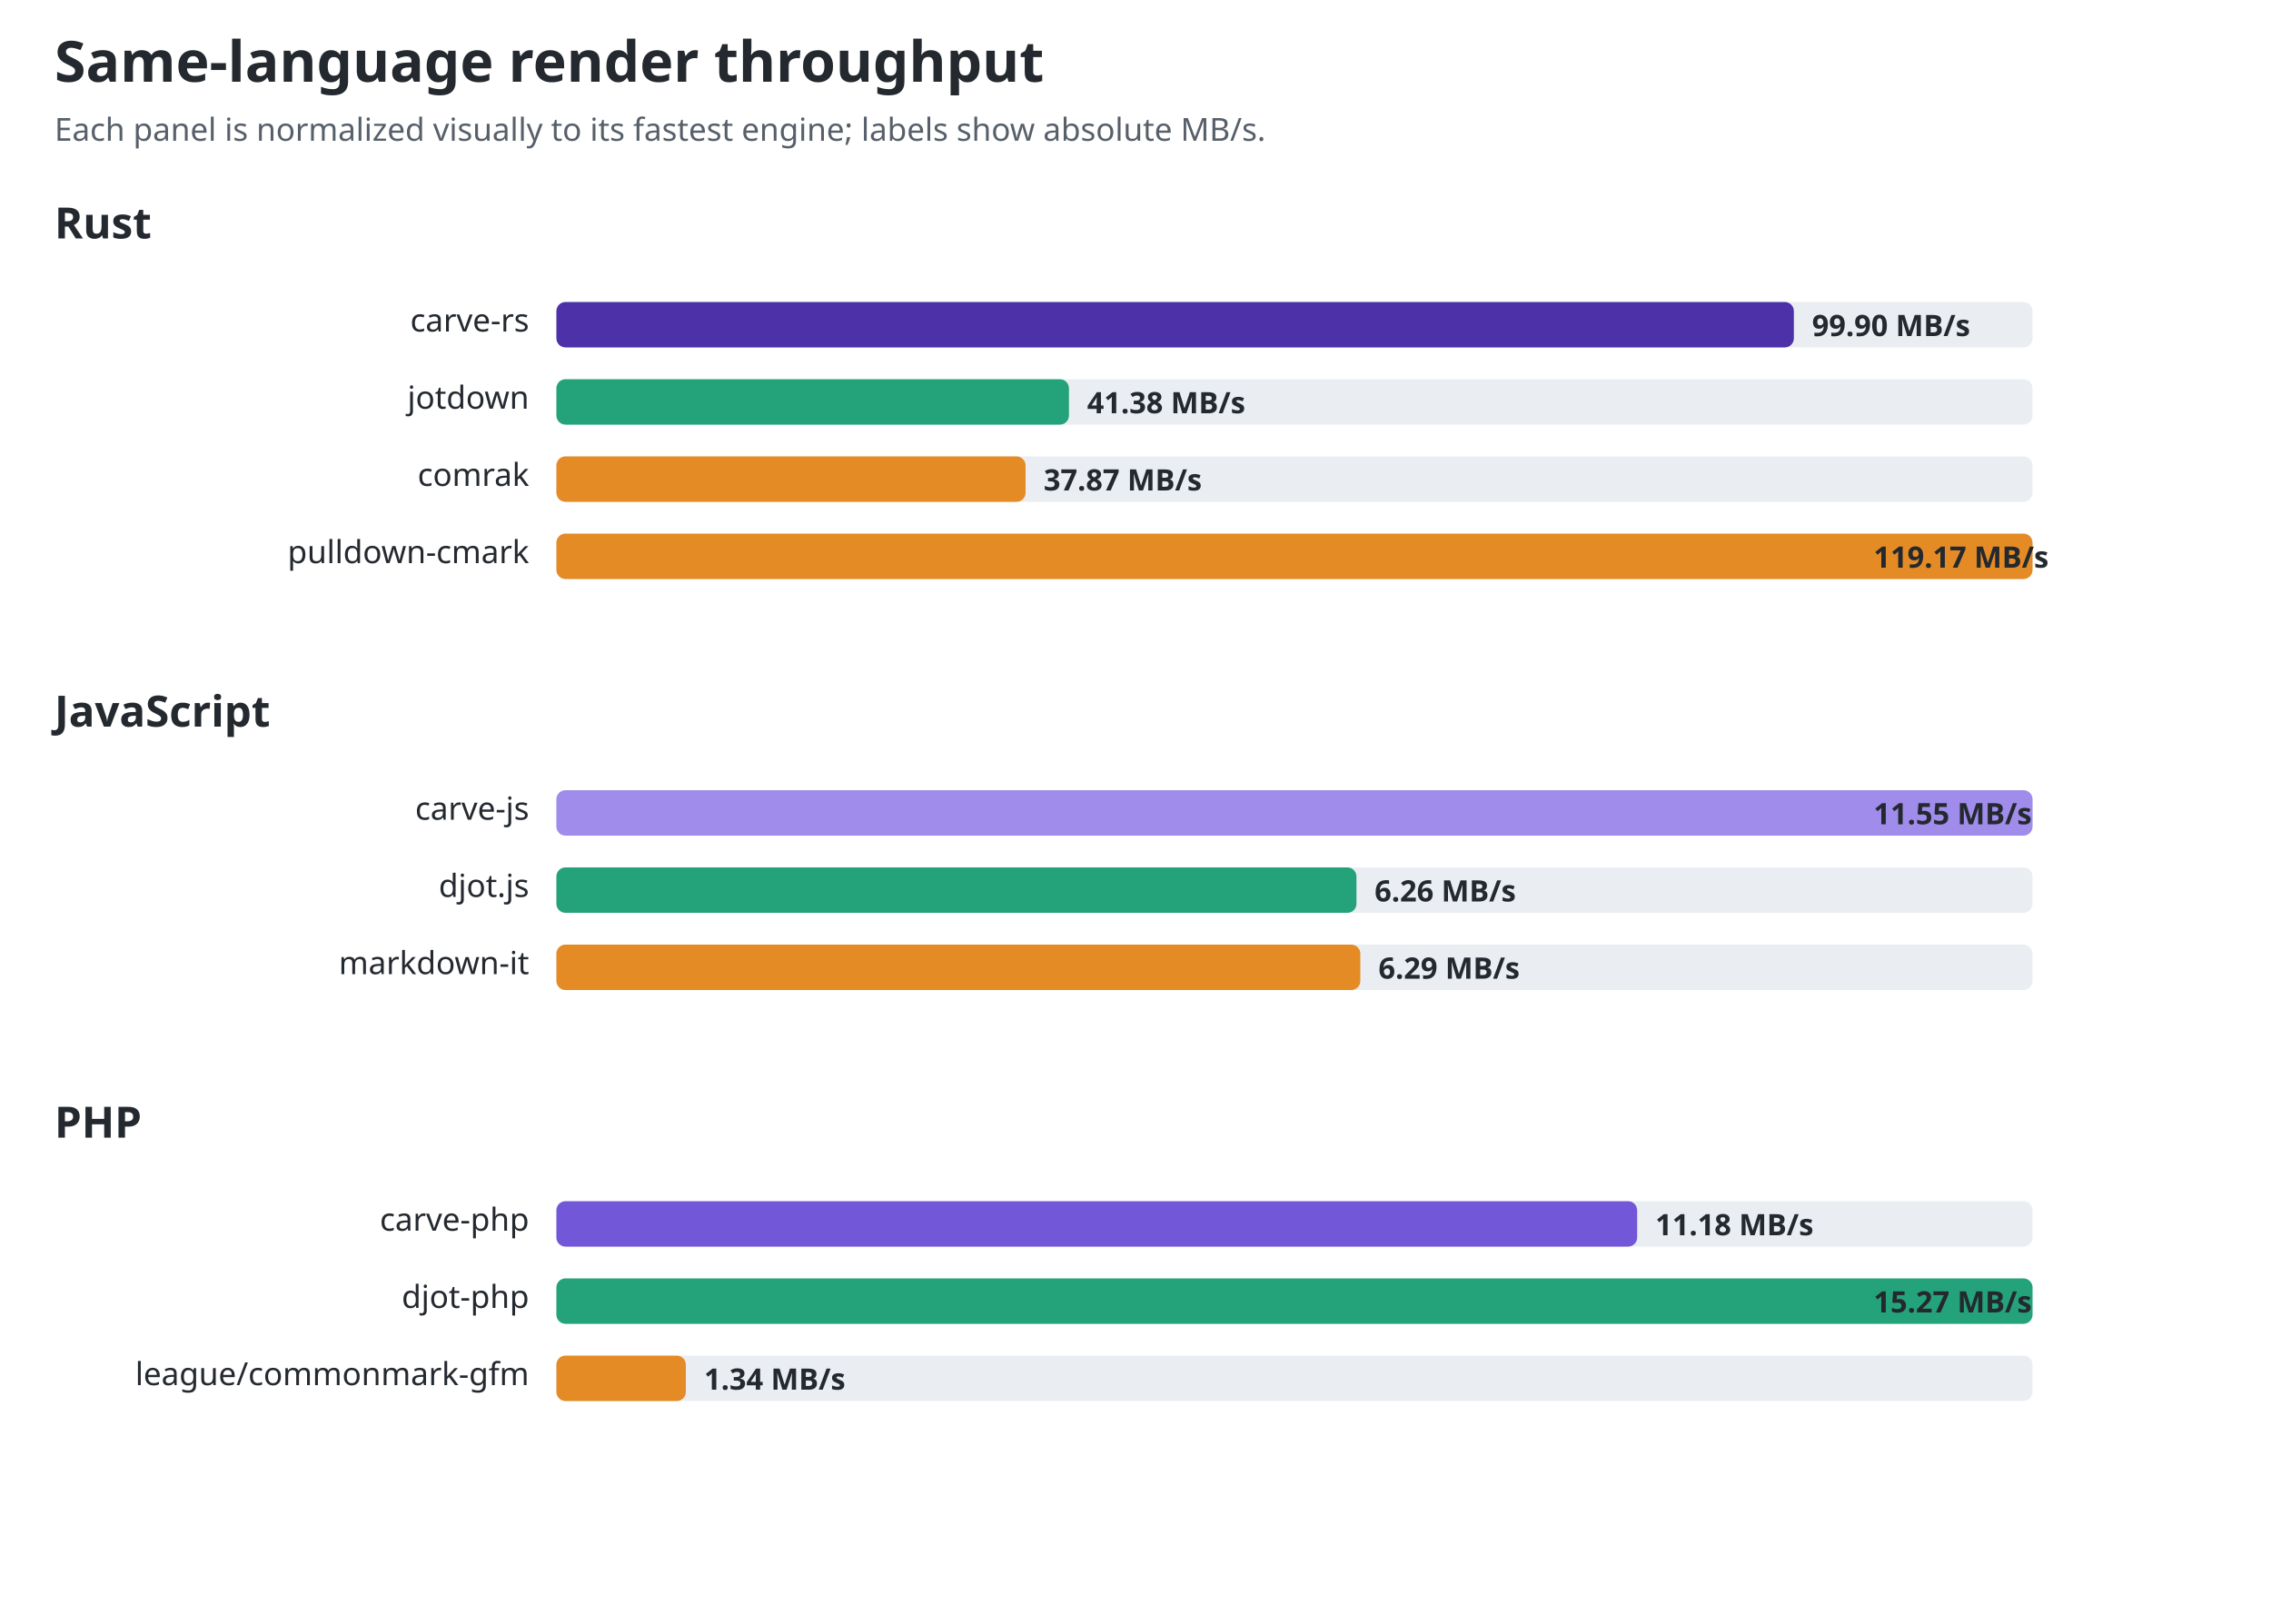
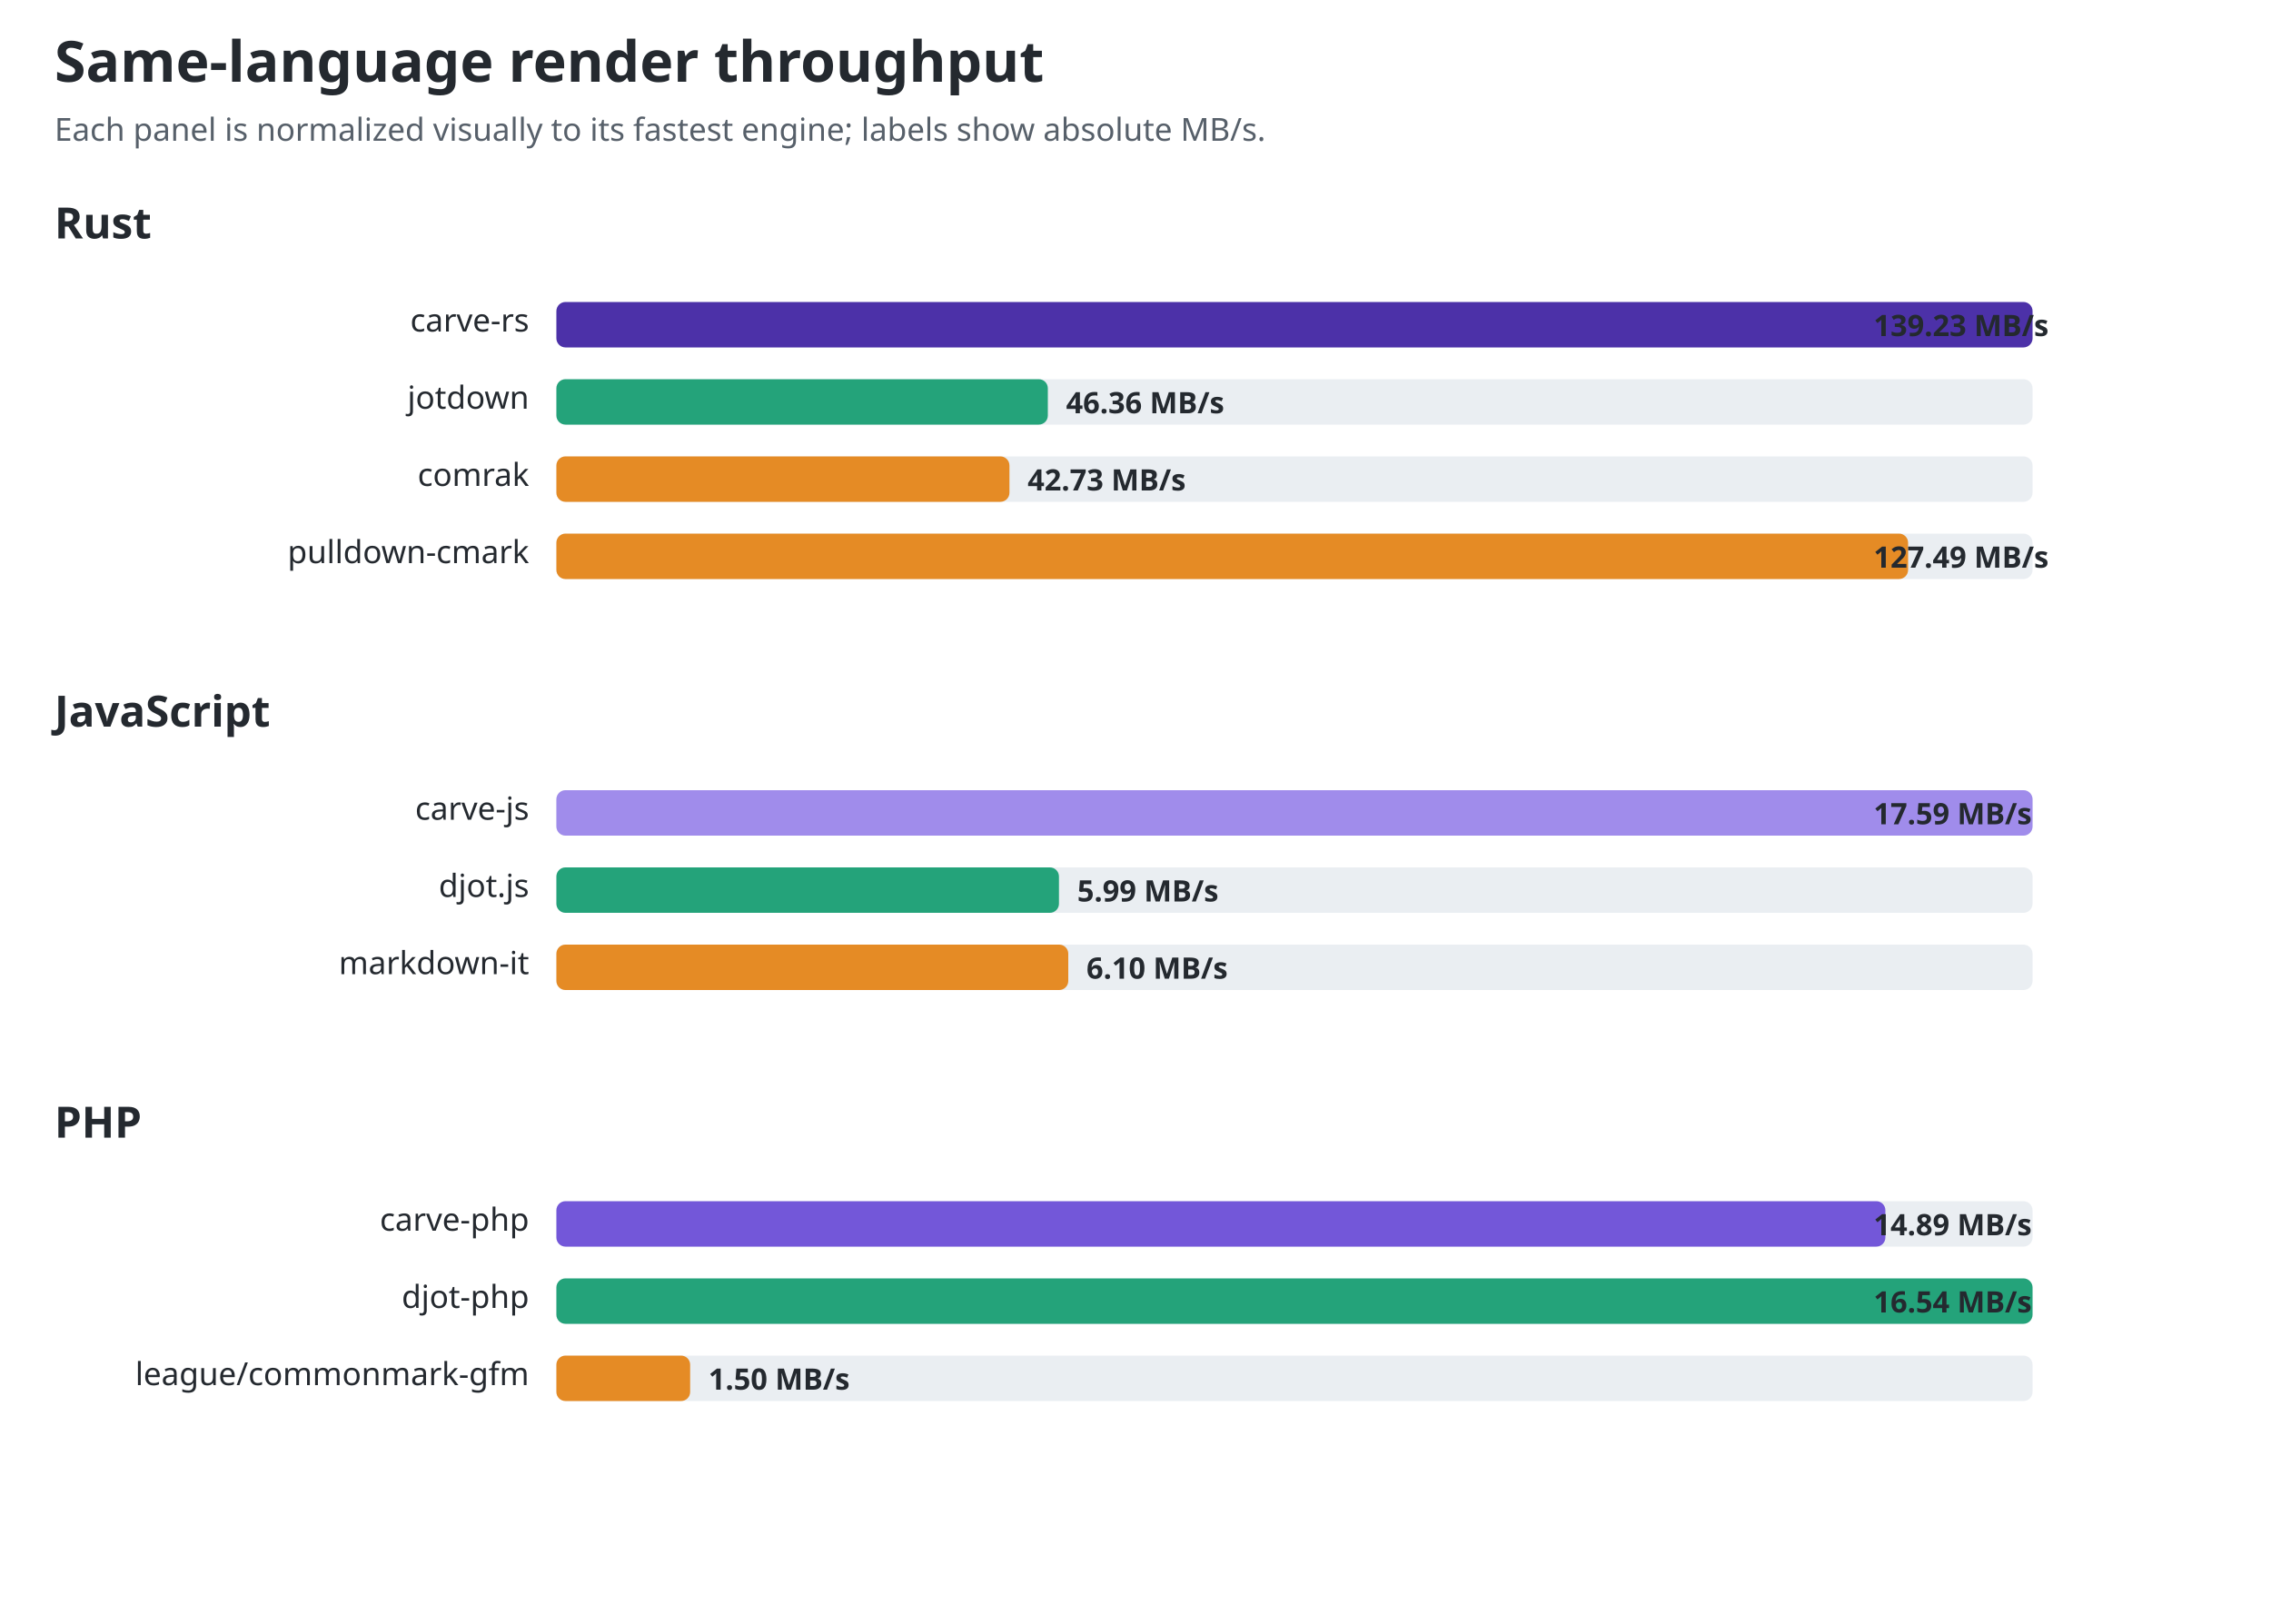
<svg xmlns="http://www.w3.org/2000/svg" width="1000" height="715" viewBox="0 0 1000 715" role="img" aria-labelledby="title desc">
  <style>text{font-family:ui-sans-serif,system-ui,sans-serif;fill:#24292f}.title{font-size:25px;font-weight:700}.sub{font-size:14px;fill:#57606a}.group{font-size:19px;font-weight:650}.label{font-size:14px}.value{font-size:13px;font-weight:650;fill:#24292f}.track{fill:#eaeef2}@media(prefers-color-scheme:dark){text,.value{fill:#f0f6fc}.sub{fill:#8c959f}.track{fill:#30363d}}</style>
  <text id="chart-title" class="title" x="24" y="36">Same-language render throughput</text>
  <text class="sub" x="24" y="62">Each panel is normalized visually to its fastest engine; labels show absolute MB/s.</text>
  <text class="group" x="24" y="105">Rust</text>
  <text class="label" x="233" y="146" text-anchor="end">carve-rs</text>
  <rect class="track" x="245" y="133" width="650" height="20" rx="4" />
-   <rect x="245" y="133" width="544.9" height="20" rx="4" fill="#4c31a8" />
-   <text class="value" x="797.894" y="148">99.90 MB/s</text>
+   <rect x="245" y="133" width="650.0" height="20" rx="4" fill="#4c31a8" />
+   <text class="value" x="825" y="148">139.23 MB/s</text>
  <text class="label" x="233" y="180" text-anchor="end">jotdown</text>
  <rect class="track" x="245" y="167" width="650" height="20" rx="4" />
-   <rect x="245" y="167" width="225.7" height="20" rx="4" fill="#24a37a" />
-   <text class="value" x="478.703" y="182">41.38 MB/s</text>
+   <rect x="245" y="167" width="216.4" height="20" rx="4" fill="#24a37a" />
+   <text class="value" x="469.433" y="182">46.36 MB/s</text>
  <text class="label" x="233" y="214" text-anchor="end">comrak</text>
  <rect class="track" x="245" y="201" width="650" height="20" rx="4" />
-   <rect x="245" y="201" width="206.6" height="20" rx="4" fill="#e58b25" />
-   <text class="value" x="459.558" y="216">37.87 MB/s</text>
+   <rect x="245" y="201" width="199.5" height="20" rx="4" fill="#e58b25" />
+   <text class="value" x="452.486" y="216">42.73 MB/s</text>
  <text class="label" x="233" y="248" text-anchor="end">pulldown-cmark</text>
  <rect class="track" x="245" y="235" width="650" height="20" rx="4" />
-   <rect x="245" y="235" width="650.0" height="20" rx="4" fill="#e58b25" />
-   <text class="value" x="825" y="250">119.17 MB/s</text>
+   <rect x="245" y="235" width="595.2" height="20" rx="4" fill="#e58b25" />
+   <text class="value" x="825" y="250">127.49 MB/s</text>
  <text class="group" x="24" y="320">JavaScript</text>
  <text class="label" x="233" y="361" text-anchor="end">carve-js</text>
  <rect class="track" x="245" y="348" width="650" height="20" rx="4" />
  <rect x="245" y="348" width="650.0" height="20" rx="4" fill="#a08ceb" />
-   <text class="value" x="825" y="363">11.55 MB/s</text>
+   <text class="value" x="825" y="363">17.59 MB/s</text>
  <text class="label" x="233" y="395" text-anchor="end">djot.js</text>
  <rect class="track" x="245" y="382" width="650" height="20" rx="4" />
-   <rect x="245" y="382" width="352.3" height="20" rx="4" fill="#24a37a" />
-   <text class="value" x="605.294" y="397">6.26 MB/s</text>
+   <rect x="245" y="382" width="221.3" height="20" rx="4" fill="#24a37a" />
+   <text class="value" x="474.347" y="397">5.99 MB/s</text>
  <text class="label" x="233" y="429" text-anchor="end">markdown-it</text>
  <rect class="track" x="245" y="416" width="650" height="20" rx="4" />
-   <rect x="245" y="416" width="354.0" height="20" rx="4" fill="#e58b25" />
-   <text class="value" x="606.983" y="431">6.29 MB/s</text>
+   <rect x="245" y="416" width="225.4" height="20" rx="4" fill="#e58b25" />
+   <text class="value" x="478.412" y="431">6.10 MB/s</text>
  <text class="group" x="24" y="501">PHP</text>
  <text class="label" x="233" y="542" text-anchor="end">carve-php</text>
  <rect class="track" x="245" y="529" width="650" height="20" rx="4" />
-   <rect x="245" y="529" width="475.9" height="20" rx="4" fill="#7357d9" />
-   <text class="value" x="728.9" y="544">11.18 MB/s</text>
+   <rect x="245" y="529" width="585.2" height="20" rx="4" fill="#7357d9" />
+   <text class="value" x="825" y="544">14.89 MB/s</text>
  <text class="label" x="233" y="576" text-anchor="end">djot-php</text>
  <rect class="track" x="245" y="563" width="650" height="20" rx="4" />
  <rect x="245" y="563" width="650.0" height="20" rx="4" fill="#24a37a" />
-   <text class="value" x="825" y="578">15.27 MB/s</text>
+   <text class="value" x="825" y="578">16.54 MB/s</text>
  <text class="label" x="233" y="610" text-anchor="end">league/commonmark-gfm</text>
  <rect class="track" x="245" y="597" width="650" height="20" rx="4" />
-   <rect x="245" y="597" width="57.0" height="20" rx="4" fill="#e58b25" />
-   <text class="value" x="310.04" y="612">1.34 MB/s</text>
+   <rect x="245" y="597" width="58.9" height="20" rx="4" fill="#e58b25" />
+   <text class="value" x="311.948" y="612">1.50 MB/s</text>
</svg>
